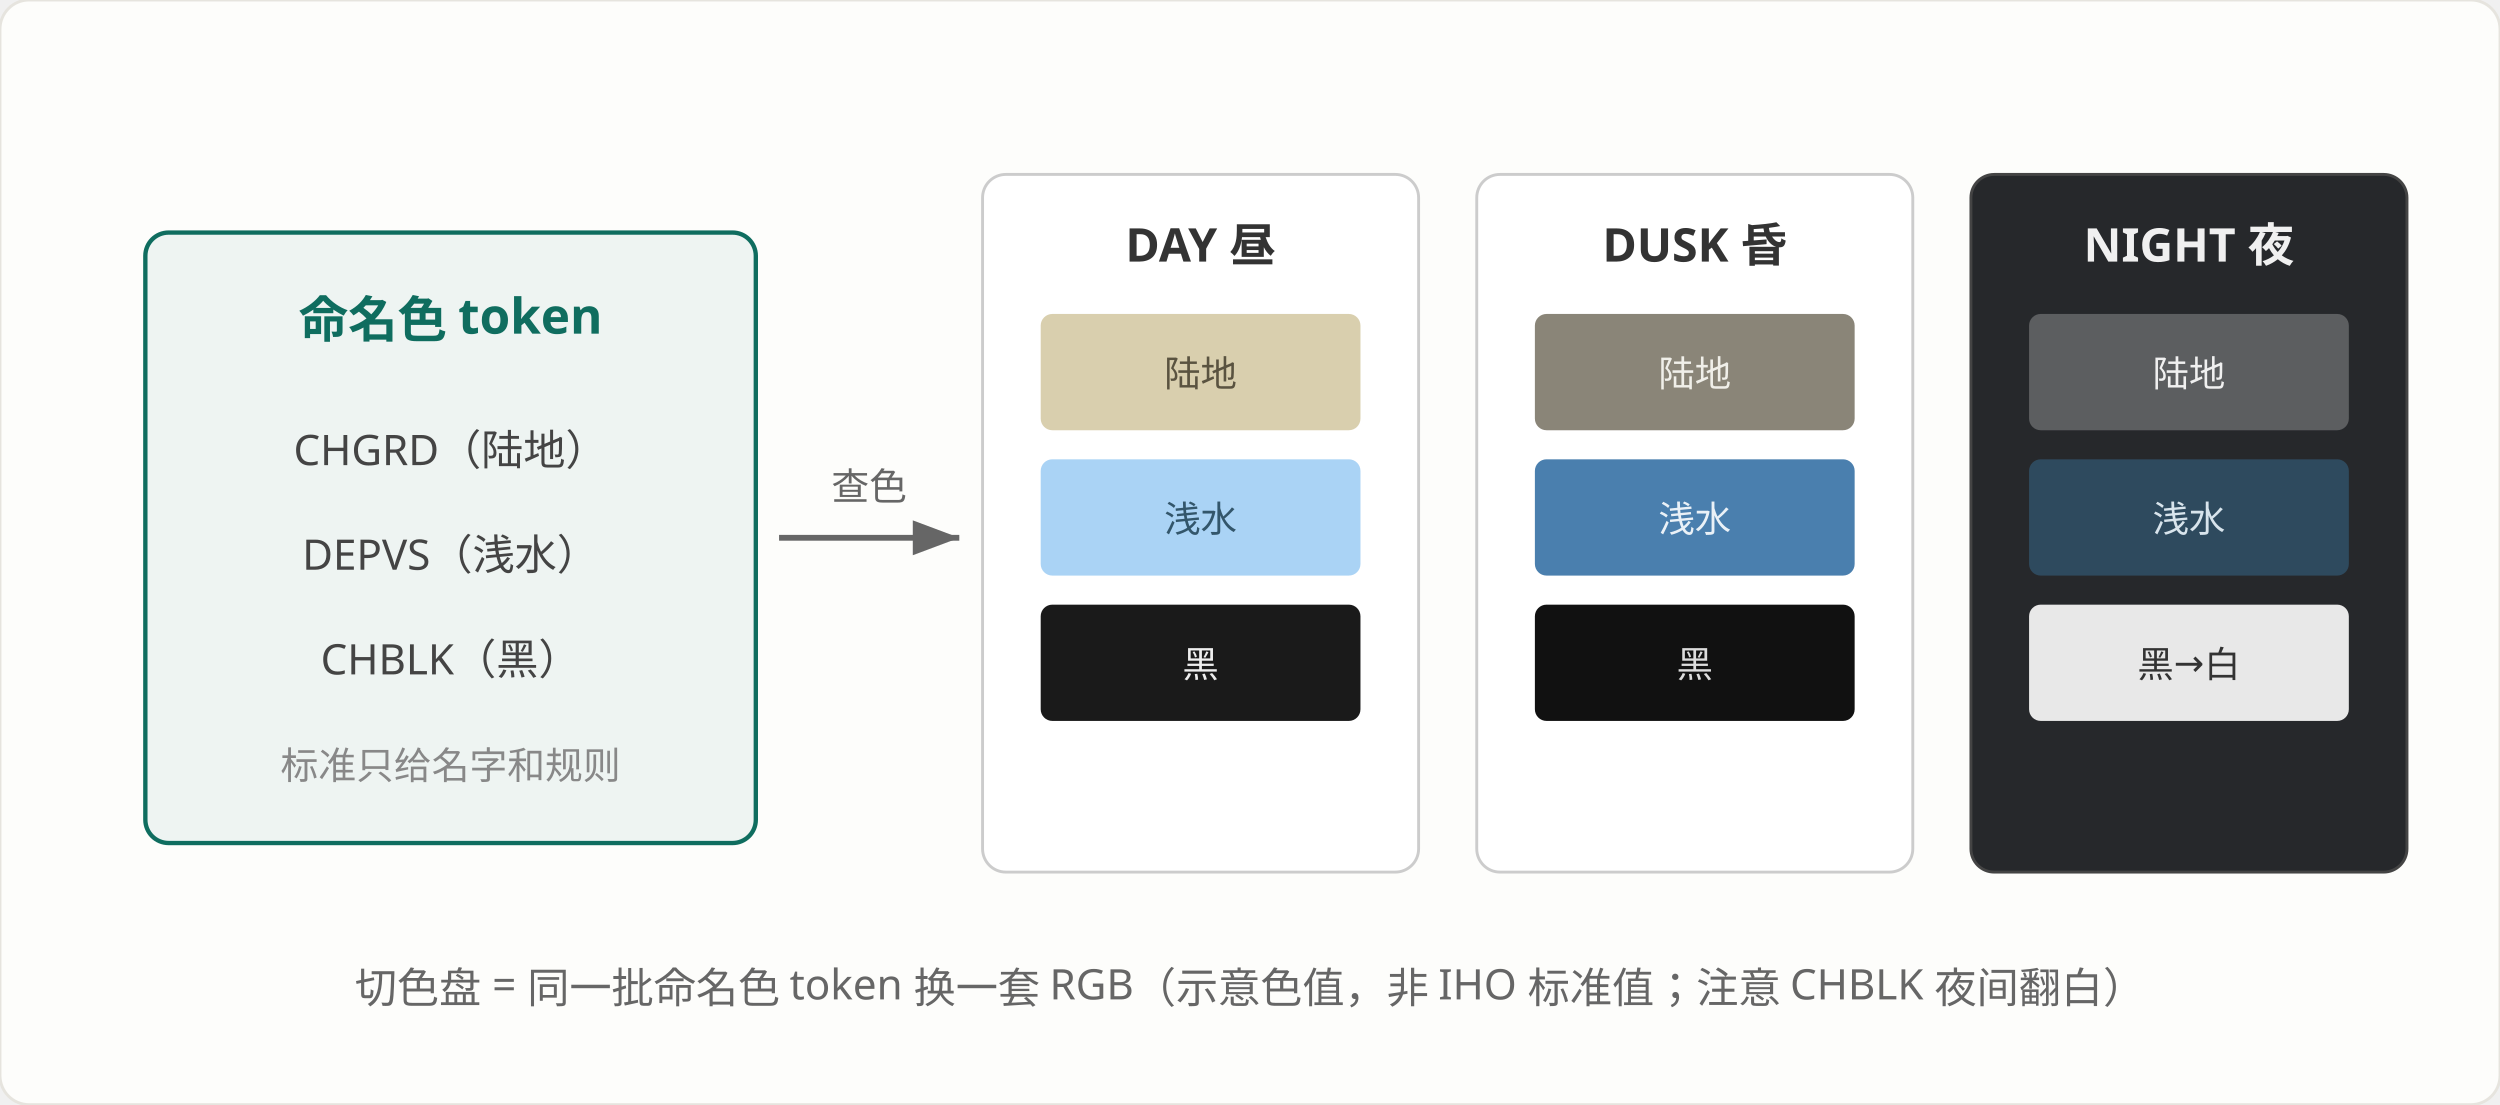
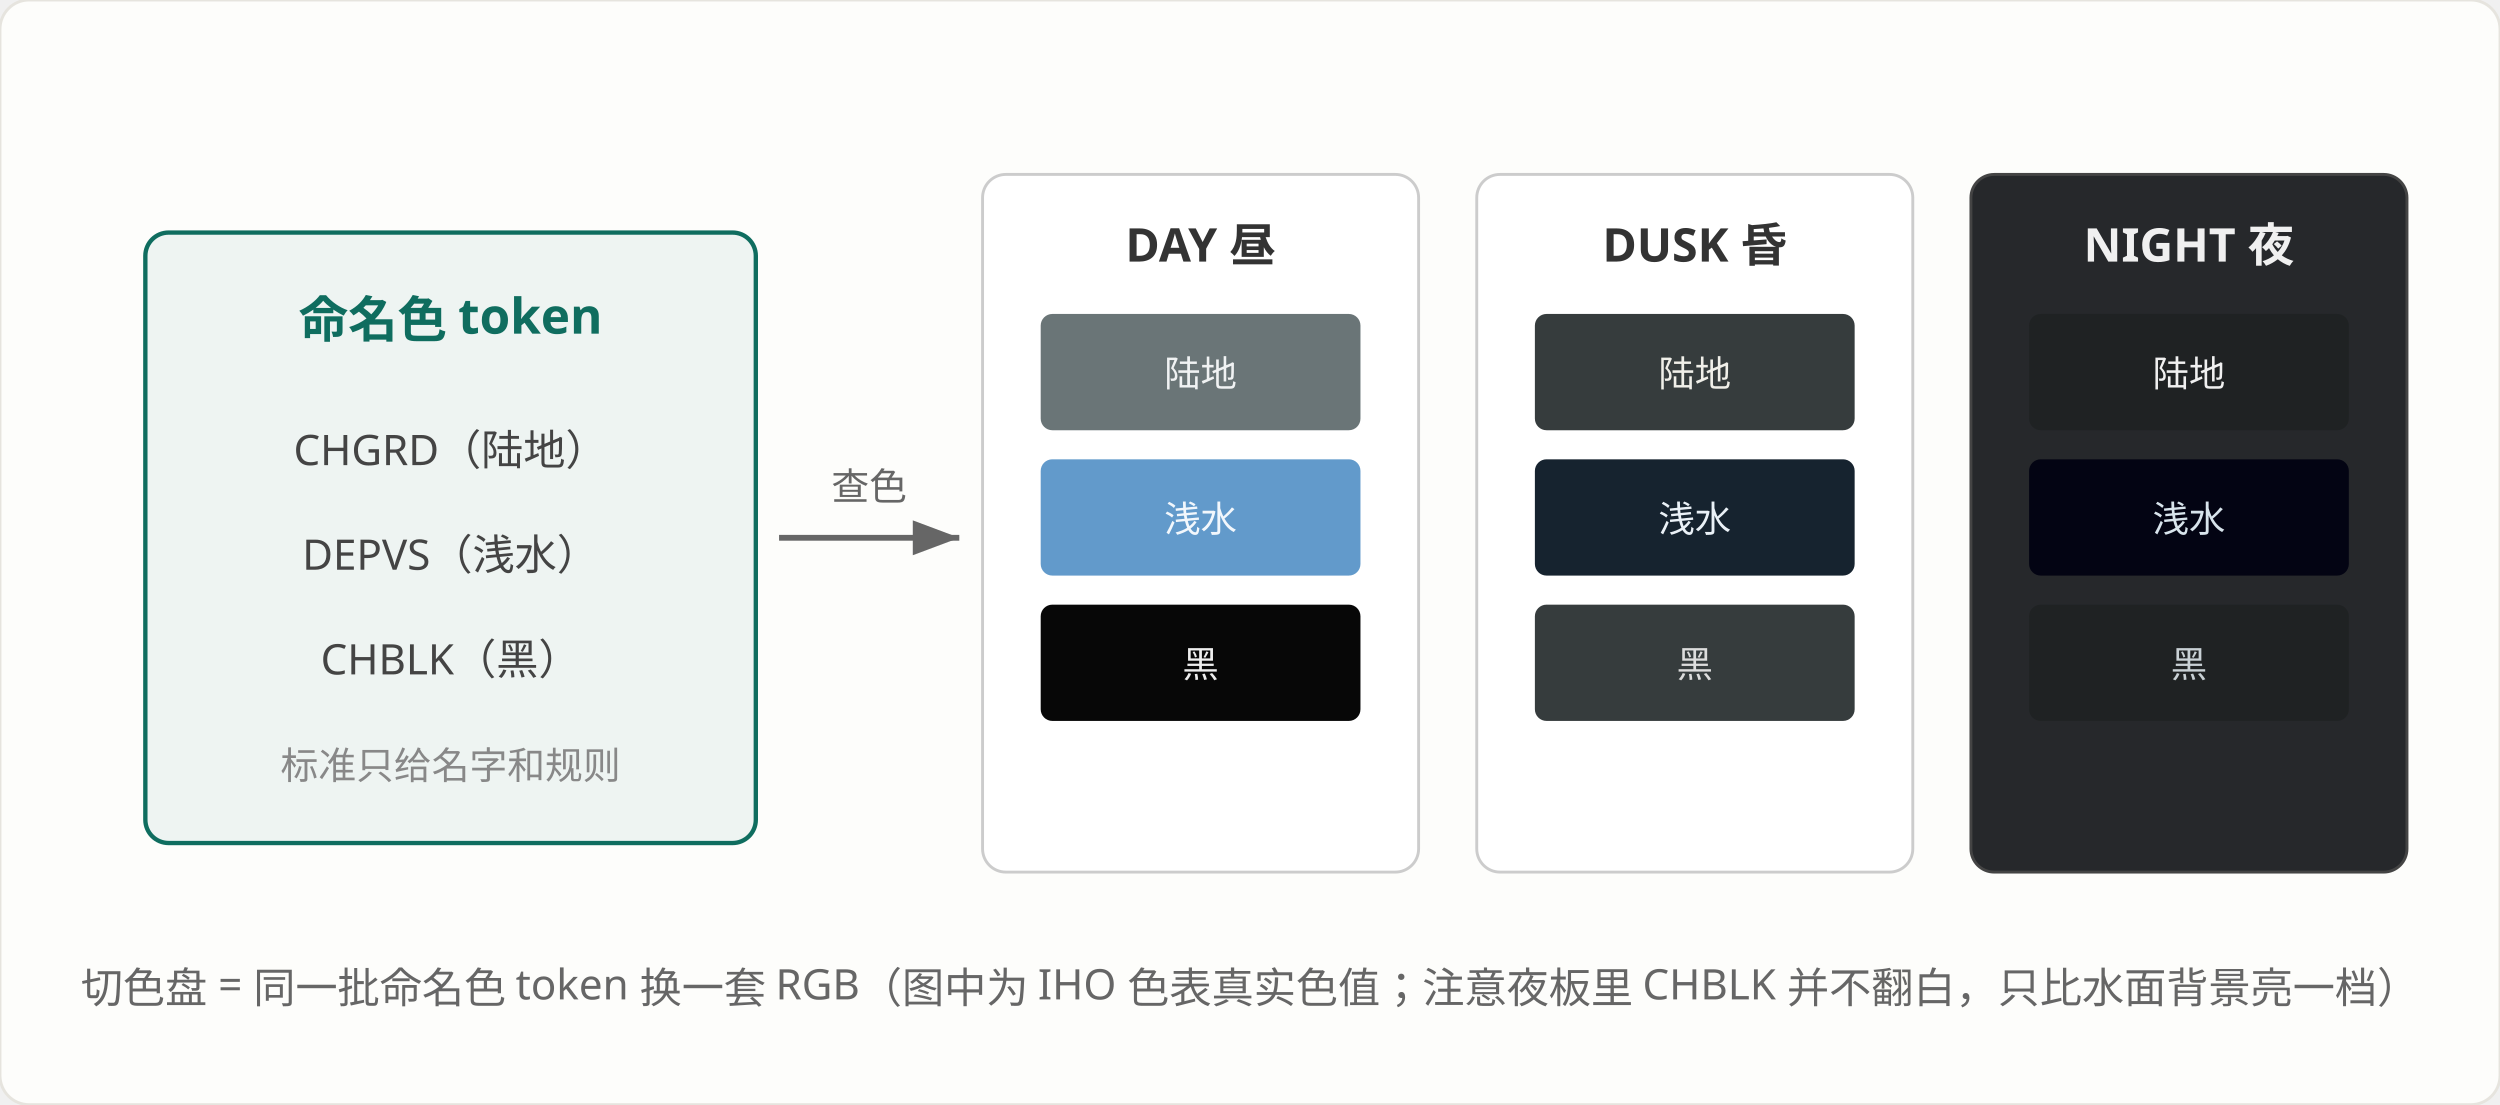
<svg xmlns="http://www.w3.org/2000/svg" width="860" height="380" viewBox="0 0 860 380" font-family="'PingFang SC','Hiragino Sans GB','Microsoft YaHei',sans-serif">
  <defs>
    <marker id="b" markerWidth="10" markerHeight="10" refX="8" refY="3" orient="auto" markerUnits="strokeWidth">
      <path d="M0,0 L8,3 L0,6 Z" fill="#666666" />
    </marker>
  </defs>
  <rect x="0" y="0" width="860" height="380" rx="10" fill="#fdfdfb" stroke="#e6e4de" />
  <rect x="50" y="80" width="210" height="210" rx="8" fill="#eef4f2" stroke="#0f6d5f" stroke-width="1.5" />
  <text x="155" y="116" text-anchor="middle" font-size="17" font-weight="bold" fill="#0f6d5f">命名色 token</text>
  <text x="155" y="160" text-anchor="middle" font-size="14.5" fill="#444444">CHGRD（陆地）</text>
  <text x="155" y="196" text-anchor="middle" font-size="14.5" fill="#444444">DEPVS（浅水）</text>
  <text x="155" y="232" text-anchor="middle" font-size="14.5" fill="#444444">CHBLK（黑）</text>
  <text x="155" y="268" text-anchor="middle" font-size="13" fill="#888888">标准只给名字和规则</text>
  <line x1="268" y1="185" x2="330" y2="185" stroke="#666666" stroke-width="2" marker-end="url(#b)" />
  <text x="299" y="172" text-anchor="middle" font-size="13" fill="#666666">查色</text>
  <rect x="338" y="60" width="150" height="240" rx="8" fill="#ffffff" stroke="#cccccc" />
  <text x="413" y="90" text-anchor="middle" font-size="16" font-weight="bold" fill="#333333">DAY 昼</text>
-   <rect x="358" y="108" width="110" height="40" rx="4" fill="#d9cfae" />
-   <text x="413" y="133" text-anchor="middle" font-size="12.5" fill="#5a5340">陆地</text>
-   <rect x="358" y="158" width="110" height="40" rx="4" fill="#aad3f5" />
-   <text x="413" y="183" text-anchor="middle" font-size="12.5" fill="#33566b">浅水</text>
-   <rect x="358" y="208" width="110" height="40" rx="4" fill="#1a1a1a" />
+   <rect x="358" y="108" width="110" height="40" rx="4" fill="#6a7577" />
+   <text x="413" y="133" text-anchor="middle" font-size="12.5" fill="#f0f2f3">陆地</text>
+   <rect x="358" y="158" width="110" height="40" rx="4" fill="#629acb" />
+   <text x="413" y="183" text-anchor="middle" font-size="12.5" fill="#f2f7fc">浅水</text>
+   <rect x="358" y="208" width="110" height="40" rx="4" fill="#070707" />
  <text x="413" y="233" text-anchor="middle" font-size="12.5" fill="#eeeeee">黑</text>
  <rect x="508" y="60" width="150" height="240" rx="8" fill="#ffffff" stroke="#cccccc" />
  <text x="583" y="90" text-anchor="middle" font-size="16" font-weight="bold" fill="#333333">DUSK 昏</text>
-   <rect x="528" y="108" width="110" height="40" rx="4" fill="#8a8578" />
+   <rect x="528" y="108" width="110" height="40" rx="4" fill="#363c3d" />
  <text x="583" y="133" text-anchor="middle" font-size="12.5" fill="#f0efe9">陆地</text>
-   <rect x="528" y="158" width="110" height="40" rx="4" fill="#4a7fae" />
+   <rect x="528" y="158" width="110" height="40" rx="4" fill="#16232f" />
  <text x="583" y="183" text-anchor="middle" font-size="12.5" fill="#eaf1f7">浅水</text>
-   <rect x="528" y="208" width="110" height="40" rx="4" fill="#111111" />
+   <rect x="528" y="208" width="110" height="40" rx="4" fill="#363c3d" />
  <text x="583" y="233" text-anchor="middle" font-size="12.5" fill="#dddddd">黑</text>
  <rect x="678" y="60" width="150" height="240" rx="8" fill="#26282b" stroke="#444444" />
  <text x="753" y="90" text-anchor="middle" font-size="16" font-weight="bold" fill="#f0f0f0">NIGHT 夜</text>
-   <rect x="698" y="108" width="110" height="40" rx="4" fill="#5c5e60" />
+   <rect x="698" y="108" width="110" height="40" rx="4" fill="#1f2223" />
  <text x="753" y="133" text-anchor="middle" font-size="12.5" fill="#f0f0f0">陆地</text>
-   <rect x="698" y="158" width="110" height="40" rx="4" fill="#2e4a5e" />
+   <rect x="698" y="158" width="110" height="40" rx="4" fill="#030413" />
  <text x="753" y="183" text-anchor="middle" font-size="12.5" fill="#d8e4ec">浅水</text>
-   <rect x="698" y="208" width="110" height="40" rx="4" fill="#e8e8e8" />
-   <text x="753" y="233" text-anchor="middle" font-size="12.5" fill="#333333">黑→白</text>
-   <text x="430" y="345" text-anchor="middle" font-size="14.5" fill="#666666">切色盘 = 同一批命名色 token 换一套 RGB（示意色值，非 IHO 标准值；注意 CHBLK 夜间翻白）</text>
+   <rect x="698" y="208" width="110" height="40" rx="4" fill="#1f2223" />
+   <text x="753" y="233" text-anchor="middle" font-size="12.5" fill="#c9d1d5">黑</text>
+   <text x="430" y="345" text-anchor="middle" font-size="14.5" fill="#666666">切色盘 = 同一批命名色 token 换一套 RGB（图中为 IHO 色表真实色值；注意夜板里 CHBLK 并不翻白，只比水面背景亮一档）</text>
</svg>
